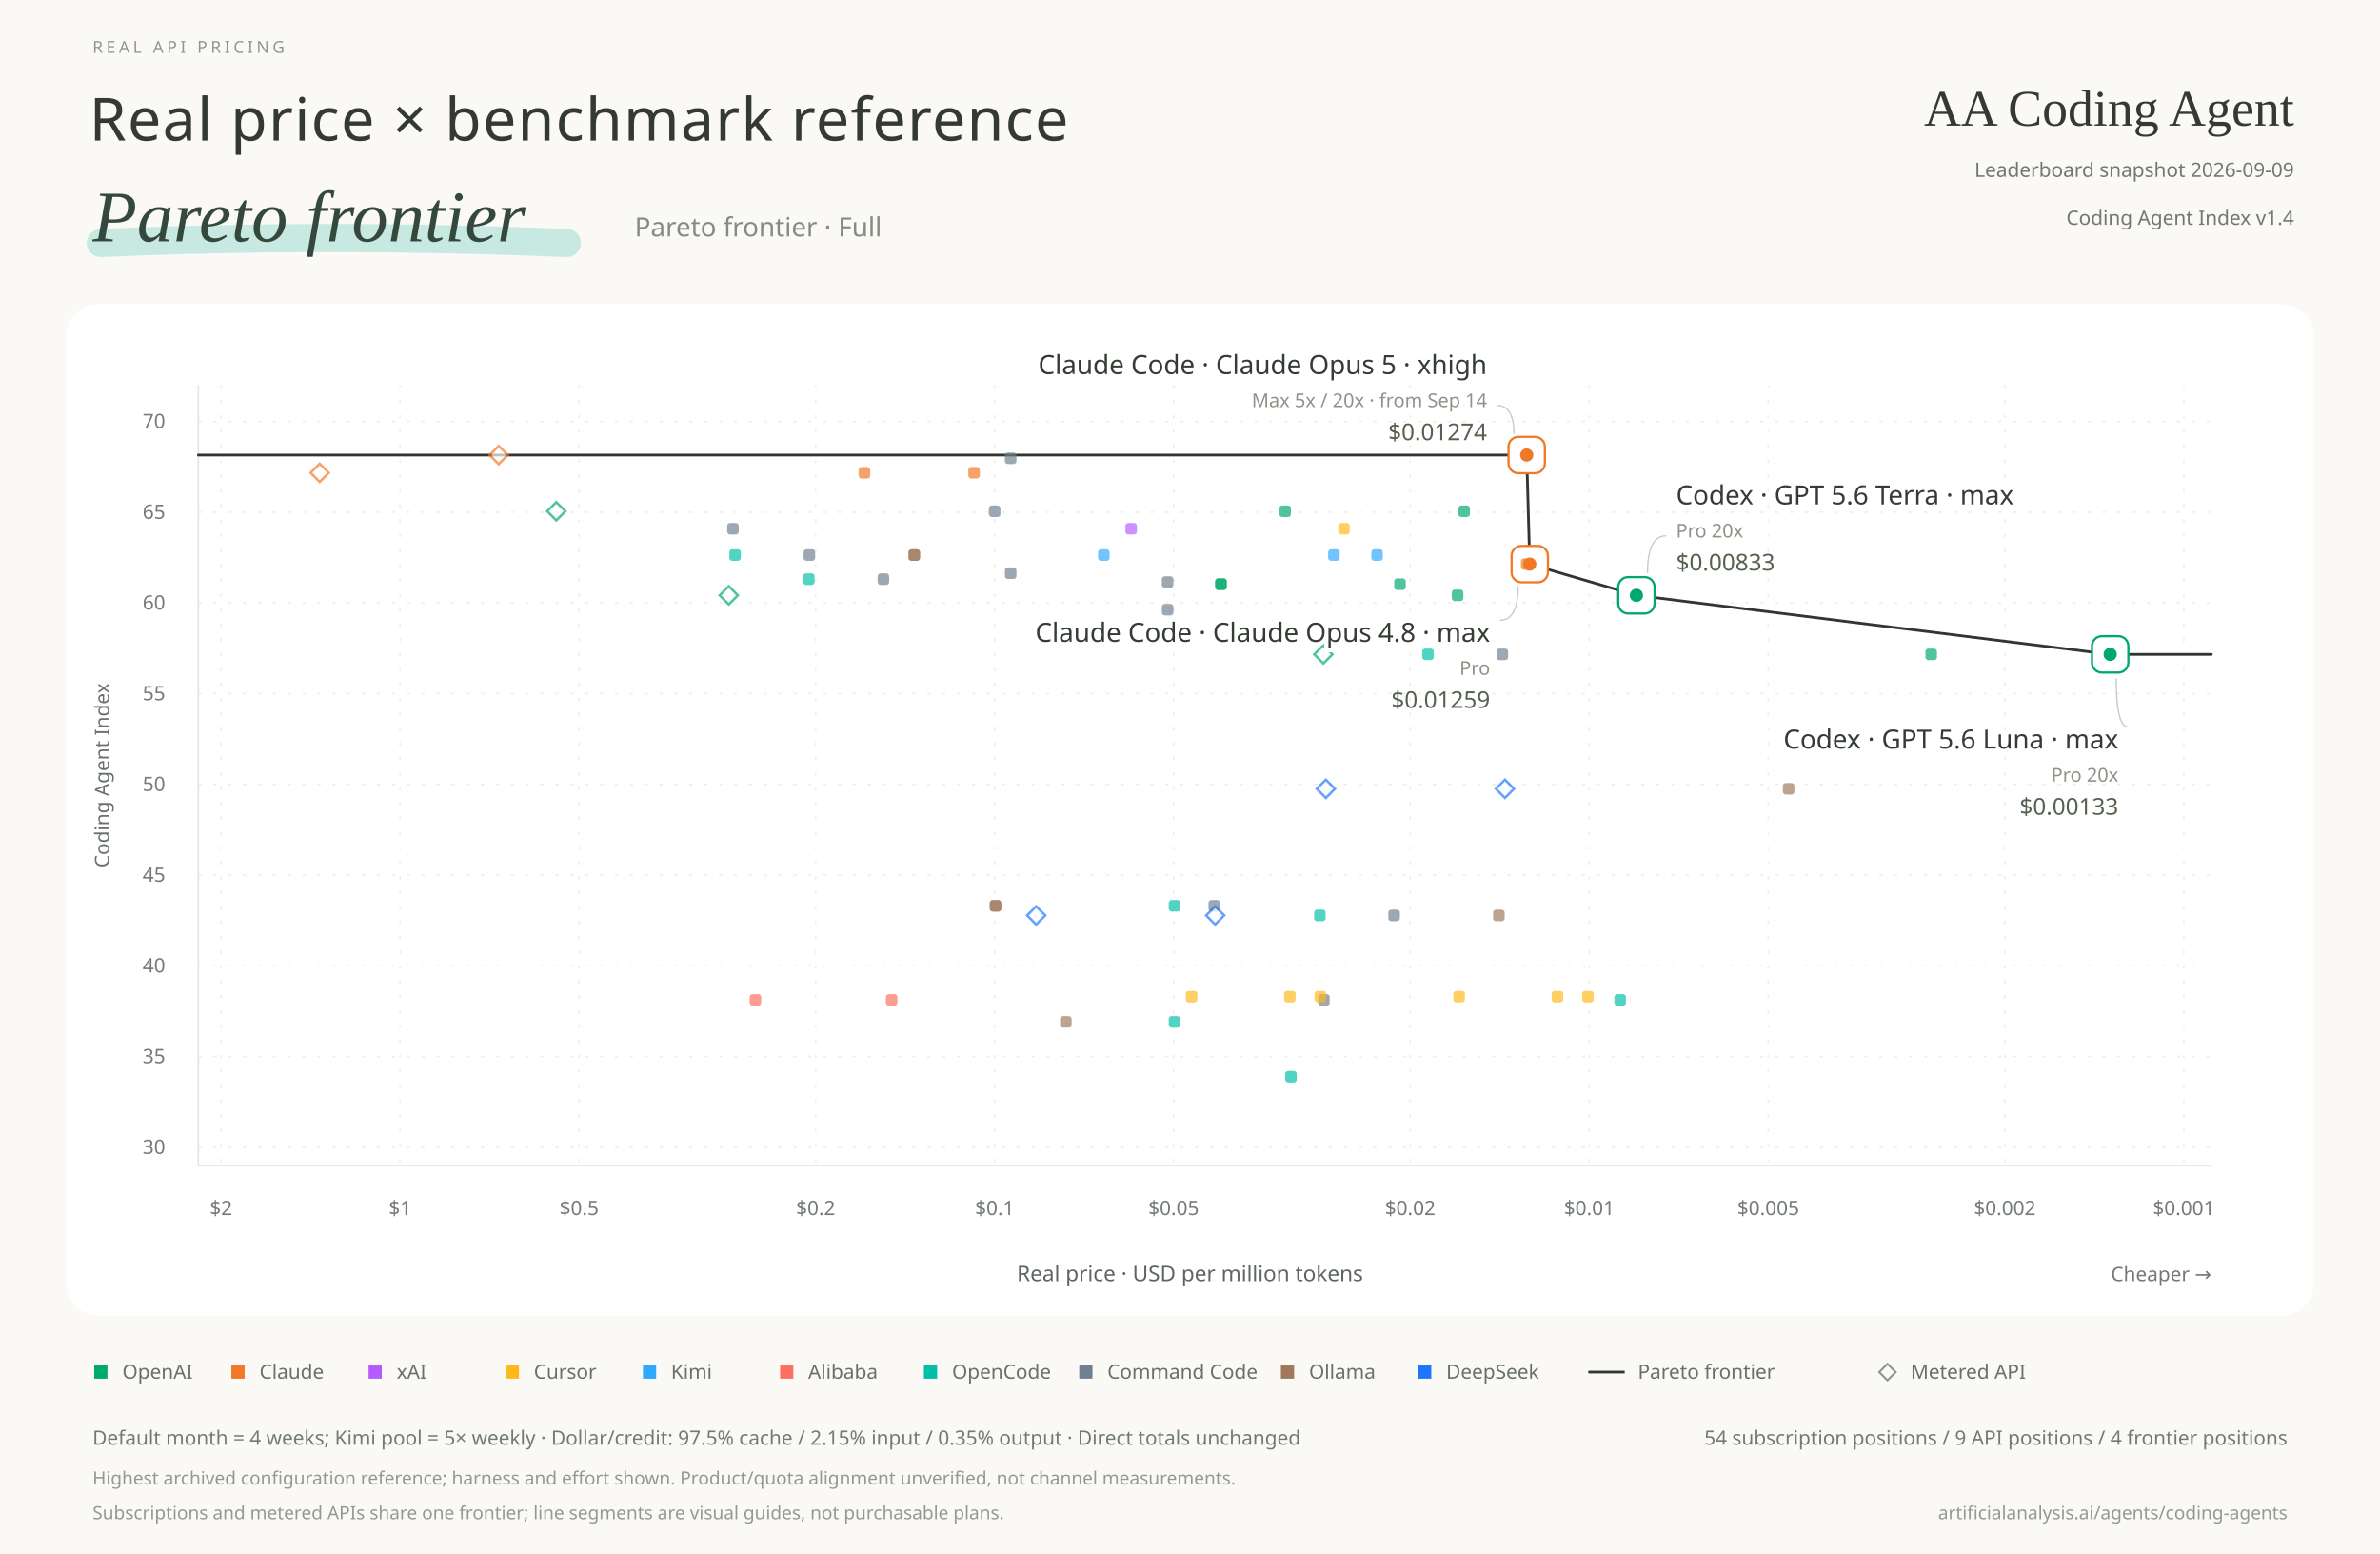
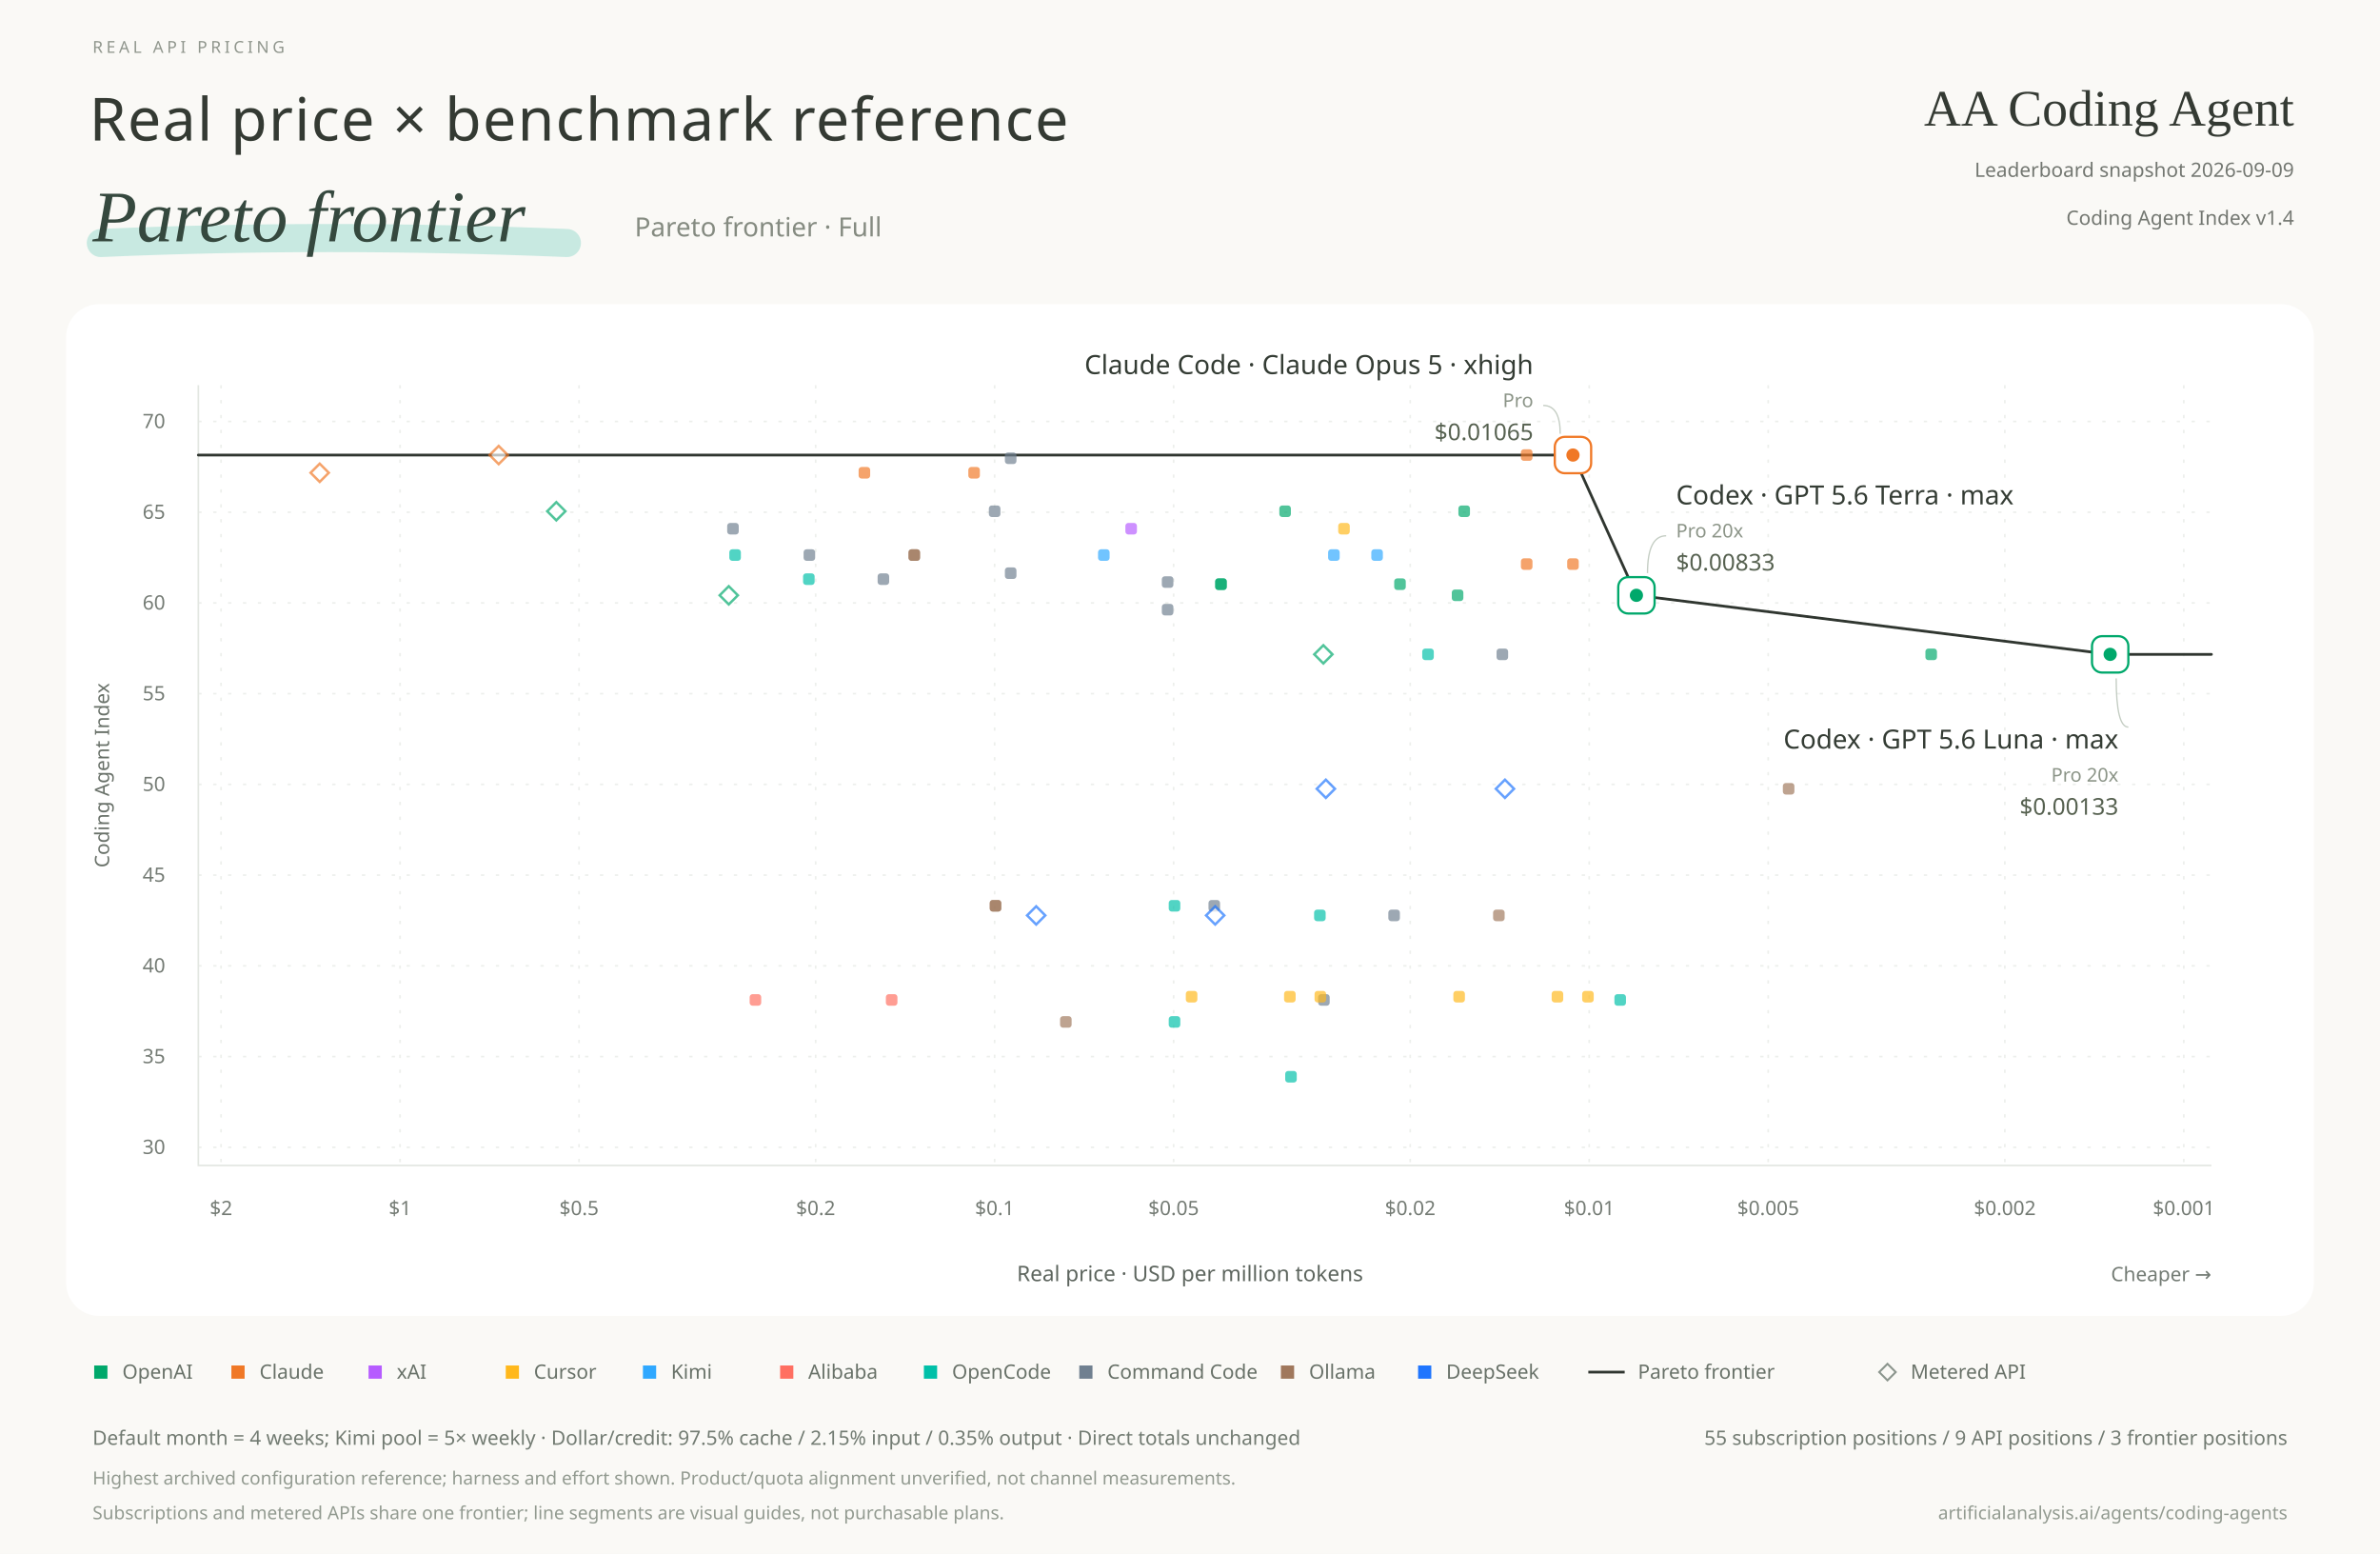
<svg xmlns="http://www.w3.org/2000/svg" width="1440" height="940" viewBox="0 0 1440 940" role="img" aria-labelledby="title desc">
  <style>text{font-family:"Microsoft YaHei","Segoe UI",sans-serif} .serif{font-family:"Times New Roman",serif} .number{font-family:"Segoe UI",sans-serif;font-variant-numeric:tabular-nums} .label-name{paint-order:stroke;stroke:#fff;stroke-width:5px;stroke-linejoin:round} .point:hover{opacity:1}</style>
  <rect width="1440" height="940" fill="#FAF9F6" />
  <text x="56.000" y="32.000" font-size="10" fill="#90968D" text-anchor="start" font-weight="400" letter-spacing="2.1">REAL API PRICING</text>
  <text x="54.000" y="85.000" font-size="36" fill="#343A33" text-anchor="start" font-weight="300" letter-spacing=".8">Real price × benchmark reference</text>
  <path d="M61 147 Q197 141 343 147" stroke="#9FDDD0" stroke-width="17" stroke-linecap="round" opacity=".55" fill="none" />
  <text x="56.000" y="146.000" font-size="44" fill="#35483E" text-anchor="start" font-weight="400" class="serif" font-style="italic">Pareto frontier</text>
  <text x="384.000" y="143.000" font-size="16" fill="#858B81" text-anchor="start" font-weight="300">Pareto frontier · Full</text>
  <text x="1388.000" y="76.000" font-size="31" fill="#343A33" text-anchor="end" font-weight="400" class="serif">AA Coding Agent</text>
  <text x="1388.000" y="107.000" font-size="12" fill="#737771" text-anchor="end" font-weight="400">Leaderboard snapshot  2026-09-09</text>
  <text x="1388.000" y="136.000" font-size="12" fill="#737771" text-anchor="end" font-weight="400">Coding Agent Index v1.4</text>
  <rect x="40" y="184" width="1360" height="612" rx="20" fill="#FFFFFF" />
  <path d="M1321.304 233V705" stroke="#E8EBE7" stroke-dasharray="2 7" opacity=".8" />
  <text x="1321.304" y="735.000" font-size="12" fill="#747B74" text-anchor="middle" font-weight="400" class="number">$0.001</text>
  <path d="M1213.008 233V705" stroke="#E8EBE7" stroke-dasharray="2 7" opacity=".8" />
  <text x="1213.008" y="735.000" font-size="12" fill="#747B74" text-anchor="middle" font-weight="400" class="number">$0.002</text>
  <path d="M1069.848 233V705" stroke="#E8EBE7" stroke-dasharray="2 7" opacity=".8" />
  <text x="1069.848" y="735.000" font-size="12" fill="#747B74" text-anchor="middle" font-weight="400" class="number">$0.005</text>
  <path d="M961.552 233V705" stroke="#E8EBE7" stroke-dasharray="2 7" opacity=".8" />
  <text x="961.552" y="735.000" font-size="12" fill="#747B74" text-anchor="middle" font-weight="400" class="number">$0.01</text>
  <path d="M853.255 233V705" stroke="#E8EBE7" stroke-dasharray="2 7" opacity=".8" />
  <text x="853.255" y="735.000" font-size="12" fill="#747B74" text-anchor="middle" font-weight="400" class="number">$0.02</text>
  <path d="M710.095 233V705" stroke="#E8EBE7" stroke-dasharray="2 7" opacity=".8" />
  <text x="710.095" y="735.000" font-size="12" fill="#747B74" text-anchor="middle" font-weight="400" class="number">$0.05</text>
  <path d="M601.799 233V705" stroke="#E8EBE7" stroke-dasharray="2 7" opacity=".8" />
  <text x="601.799" y="735.000" font-size="12" fill="#747B74" text-anchor="middle" font-weight="400" class="number">$0.1</text>
  <path d="M493.503 233V705" stroke="#E8EBE7" stroke-dasharray="2 7" opacity=".8" />
  <text x="493.503" y="735.000" font-size="12" fill="#747B74" text-anchor="middle" font-weight="400" class="number">$0.2</text>
  <path d="M350.343 233V705" stroke="#E8EBE7" stroke-dasharray="2 7" opacity=".8" />
  <text x="350.343" y="735.000" font-size="12" fill="#747B74" text-anchor="middle" font-weight="400" class="number">$0.5</text>
  <path d="M242.047 233V705" stroke="#E8EBE7" stroke-dasharray="2 7" opacity=".8" />
  <text x="242.047" y="735.000" font-size="12" fill="#747B74" text-anchor="middle" font-weight="400" class="number">$1</text>
  <path d="M133.751 233V705" stroke="#E8EBE7" stroke-dasharray="2 7" opacity=".8" />
  <text x="133.751" y="735.000" font-size="12" fill="#747B74" text-anchor="middle" font-weight="400" class="number">$2</text>
  <path d="M120 694.023H1338" stroke="#E8EBE7" stroke-dasharray="2 7" opacity=".8" />
  <text x="100.000" y="698.023" font-size="12" fill="#747B74" text-anchor="end" font-weight="400" class="number">30</text>
  <path d="M120 639.140H1338" stroke="#E8EBE7" stroke-dasharray="2 7" opacity=".8" />
  <text x="100.000" y="643.140" font-size="12" fill="#747B74" text-anchor="end" font-weight="400" class="number">35</text>
  <path d="M120 584.256H1338" stroke="#E8EBE7" stroke-dasharray="2 7" opacity=".8" />
  <text x="100.000" y="588.256" font-size="12" fill="#747B74" text-anchor="end" font-weight="400" class="number">40</text>
  <path d="M120 529.372H1338" stroke="#E8EBE7" stroke-dasharray="2 7" opacity=".8" />
  <text x="100.000" y="533.372" font-size="12" fill="#747B74" text-anchor="end" font-weight="400" class="number">45</text>
  <path d="M120 474.488H1338" stroke="#E8EBE7" stroke-dasharray="2 7" opacity=".8" />
  <text x="100.000" y="478.488" font-size="12" fill="#747B74" text-anchor="end" font-weight="400" class="number">50</text>
  <path d="M120 419.605H1338" stroke="#E8EBE7" stroke-dasharray="2 7" opacity=".8" />
  <text x="100.000" y="423.605" font-size="12" fill="#747B74" text-anchor="end" font-weight="400" class="number">55</text>
  <path d="M120 364.721H1338" stroke="#E8EBE7" stroke-dasharray="2 7" opacity=".8" />
  <text x="100.000" y="368.721" font-size="12" fill="#747B74" text-anchor="end" font-weight="400" class="number">60</text>
  <path d="M120 309.837H1338" stroke="#E8EBE7" stroke-dasharray="2 7" opacity=".8" />
  <text x="100.000" y="313.837" font-size="12" fill="#747B74" text-anchor="end" font-weight="400" class="number">65</text>
  <path d="M120 254.953H1338" stroke="#E8EBE7" stroke-dasharray="2 7" opacity=".8" />
  <text x="100.000" y="258.953" font-size="12" fill="#747B74" text-anchor="end" font-weight="400" class="number">70</text>
  <path d="M120 233V705H1338" fill="none" stroke="#E3E7E2" />
  <text x="66.000" y="469.000" font-size="12" fill="#697169" text-anchor="middle" font-weight="400" transform="rotate(-90 66 469.0)">Coding Agent Index</text>
  <text x="720.000" y="775.000" font-size="13" fill="#5D655E" text-anchor="middle" font-weight="400">Real price · USD per million tokens</text>
  <text x="1338.000" y="775.000" font-size="12" fill="#737B74" text-anchor="end" font-weight="400">Cheaper →</text>
-   <path id="frontier" d="M120.000,275.263 L923.717,275.263 L925.567,341.225 L990.100,360.110 L1276.748,395.828 L1338.000,395.828" fill="none" stroke="#303630" stroke-width="1.65" stroke-linecap="round" stroke-linejoin="round" />
+   <path id="frontier" d="M120.000,275.263 L951.712,275.263 L990.100,360.110 L1276.748,395.828 L1338.000,395.828" fill="none" stroke="#303630" stroke-width="1.65" stroke-linecap="round" stroke-linejoin="round" />
  <g class="point" data-billing="subscription" data-frontier="false" data-price="0.03247" data-score="65.0524" data-x="777.545" data-y="309.262" transform="translate(777.545 309.262)">
    <rect x="-3.5" y="-3.5" width="7" height="7" rx="1.8" fill="#00A86B" opacity=".68" />
  </g>
  <g class="point" data-billing="subscription" data-frontier="false" data-price="0.01623" data-score="65.0524" data-x="885.889" data-y="309.262" transform="translate(885.889 309.262)">
    <rect x="-3.5" y="-3.5" width="7" height="7" rx="1.8" fill="#00A86B" opacity=".68" />
  </g>
  <g class="point" data-billing="subscription" data-frontier="false" data-price="0.00266" data-score="57.1661" data-x="1168.452" data-y="395.828" transform="translate(1168.452 395.828)">
    <rect x="-3.5" y="-3.5" width="7" height="7" rx="1.8" fill="#00A86B" opacity=".68" />
  </g>
  <g class="point" data-billing="subscription" data-frontier="true" data-price="0.00133" data-score="57.1661" data-x="1276.748" data-y="395.828" transform="translate(1276.748 395.828)">
    <rect x="-11" y="-11" width="22" height="22" rx="6" fill="#FFF" stroke="#00A86B" stroke-width="1.35" />
    <circle r="4" fill="#00A86B" />
  </g>
-   <g class="point" data-billing="subscription" data-frontier="true" data-price="0.01259" data-score="62.1405" data-x="925.567" data-y="341.225" transform="translate(925.567 341.225)">
+   <g class="point" data-billing="subscription" data-frontier="true" data-price="0.01065" data-score="68.1498" data-x="951.712" data-y="275.263" transform="translate(951.712 275.263)">
    <rect x="-11" y="-11" width="22" height="22" rx="6" fill="#FFF" stroke="#F07826" stroke-width="1.35" />
    <circle r="4" fill="#F07826" />
  </g>
-   <g class="point" data-billing="subscription" data-frontier="true" data-price="0.01274" data-score="68.1498" data-x="923.717" data-y="275.263" transform="translate(923.717 275.263)">
-     <rect x="-11" y="-11" width="22" height="22" rx="6" fill="#FFF" stroke="#F07826" stroke-width="1.35" />
-     <circle r="4" fill="#F07826" />
+   <g class="point" data-billing="subscription" data-frontier="false" data-price="0.01274" data-score="68.1498" data-x="923.717" data-y="275.263" transform="translate(923.717 275.263)">
+     <rect x="-3.5" y="-3.5" width="7" height="7" rx="1.8" fill="#F07826" opacity=".68" />
  </g>
  <g class="point" data-billing="subscription" data-frontier="false" data-price="0.02688" data-score="62.6388" data-x="807.063" data-y="335.755" transform="translate(807.063 335.755)">
    <rect x="-3.5" y="-3.5" width="7" height="7" rx="1.8" fill="#2FA8FF" opacity=".68" />
  </g>
  <g class="point" data-billing="subscription" data-frontier="false" data-price="0.06552" data-score="62.6388" data-x="667.859" data-y="335.755" transform="translate(667.859 335.755)">
    <rect x="-3.5" y="-3.5" width="7" height="7" rx="1.8" fill="#2FA8FF" opacity=".68" />
  </g>
  <g class="point" data-billing="subscription" data-frontier="false" data-price="0.02274" data-score="62.6388" data-x="833.195" data-y="335.755" transform="translate(833.195 335.755)">
    <rect x="-3.5" y="-3.5" width="7" height="7" rx="1.8" fill="#2FA8FF" opacity=".68" />
  </g>
  <g class="point" data-billing="subscription" data-frontier="false" data-price="0.14901" data-score="38.1218" data-x="539.485" data-y="604.872" transform="translate(539.485 604.872)">
    <rect x="-3.5" y="-3.5" width="7" height="7" rx="1.8" fill="#FF6F61" opacity=".68" />
  </g>
  <g class="point" data-billing="subscription" data-frontier="false" data-price="0.25253" data-score="38.1218" data-x="457.066" data-y="604.872" transform="translate(457.066 604.872)">
    <rect x="-3.5" y="-3.5" width="7" height="7" rx="1.8" fill="#FF6F61" opacity=".68" />
  </g>
  <g class="point" data-billing="subscription" data-frontier="false" data-price="0.01867" data-score="57.1661" data-x="864.007" data-y="395.828" transform="translate(864.007 395.828)">
    <rect x="-3.5" y="-3.5" width="7" height="7" rx="1.8" fill="#00C0A8" opacity=".68" />
  </g>
  <g class="point" data-billing="subscription" data-frontier="false" data-price="0.04983" data-score="43.3102" data-x="710.628" data-y="547.921" transform="translate(710.628 547.921)">
    <rect x="-3.5" y="-3.5" width="7" height="7" rx="1.8" fill="#00C0A8" opacity=".68" />
  </g>
  <g class="point" data-billing="subscription" data-frontier="false" data-price="0.04983" data-score="36.9103" data-x="710.628" data-y="618.171" transform="translate(710.628 618.171)">
    <rect x="-3.5" y="-3.5" width="7" height="7" rx="1.8" fill="#00C0A8" opacity=".68" />
  </g>
  <g class="point" data-billing="subscription" data-frontier="false" data-price="0.27322" data-score="62.6388" data-x="444.763" data-y="335.755" transform="translate(444.763 335.755)">
    <rect x="-3.5" y="-3.5" width="7" height="7" rx="1.8" fill="#00C0A8" opacity=".68" />
  </g>
  <g class="point" data-billing="subscription" data-frontier="false" data-price="0.03174" data-score="33.8893" data-x="781.097" data-y="651.331" transform="translate(781.097 651.331)">
    <rect x="-3.5" y="-3.5" width="7" height="7" rx="1.8" fill="#00C0A8" opacity=".68" />
  </g>
  <g class="point" data-billing="subscription" data-frontier="false" data-price="0.20534" data-score="61.3103" data-x="489.386" data-y="350.338" transform="translate(489.386 350.338)">
    <rect x="-3.5" y="-3.5" width="7" height="7" rx="1.8" fill="#00C0A8" opacity=".68" />
  </g>
  <g class="point" data-billing="subscription" data-frontier="false" data-price="0.00887" data-score="38.1218" data-x="980.286" data-y="604.872" transform="translate(980.286 604.872)">
    <rect x="-3.5" y="-3.5" width="7" height="7" rx="1.8" fill="#00C0A8" opacity=".68" />
  </g>
  <g class="point" data-billing="subscription" data-frontier="false" data-price="0.02838" data-score="42.7797" data-x="798.579" data-y="553.744" transform="translate(798.579 553.744)">
    <rect x="-3.5" y="-3.5" width="7" height="7" rx="1.8" fill="#00C0A8" opacity=".68" />
  </g>
  <g class="point" data-billing="subscription" data-frontier="false" data-price="0.1" data-score="65.0524" data-x="601.799" data-y="309.262" transform="translate(601.799 309.262)">
    <rect x="-3.5" y="-3.5" width="7" height="7" rx="1.8" fill="#708090" opacity=".68" />
  </g>
  <g class="point" data-billing="subscription" data-frontier="false" data-price="0.04272" data-score="43.3102" data-x="734.681" data-y="547.921" transform="translate(734.681 547.921)">
    <rect x="-3.5" y="-3.5" width="7" height="7" rx="1.8" fill="#708090" opacity=".68" />
  </g>
  <g class="point" data-billing="subscription" data-frontier="false" data-price="0.05118" data-score="61.1501" data-x="706.451" data-y="352.097" transform="translate(706.451 352.097)">
    <rect x="-3.5" y="-3.5" width="7" height="7" rx="1.8" fill="#708090" opacity=".68" />
  </g>
  <g class="point" data-billing="subscription" data-frontier="false" data-price="0.02794" data-score="38.1218" data-x="801.021" data-y="604.872" transform="translate(801.021 604.872)">
    <rect x="-3.5" y="-3.5" width="7" height="7" rx="1.8" fill="#708090" opacity=".68" />
  </g>
  <g class="point" data-billing="subscription" data-frontier="false" data-price="0.02129" data-score="42.7797" data-x="843.490" data-y="553.744" transform="translate(843.490 553.744)">
    <rect x="-3.5" y="-3.5" width="7" height="7" rx="1.8" fill="#708090" opacity=".68" />
  </g>
  <g class="point" data-billing="subscription" data-frontier="false" data-price="0.014" data-score="57.1661" data-x="908.982" data-y="395.828" transform="translate(908.982 395.828)">
    <rect x="-3.5" y="-3.5" width="7" height="7" rx="1.8" fill="#708090" opacity=".68" />
  </g>
  <g class="point" data-billing="subscription" data-frontier="false" data-price="0.15385" data-score="61.3103" data-x="534.490" data-y="350.338" transform="translate(534.490 350.338)">
    <rect x="-3.5" y="-3.5" width="7" height="7" rx="1.8" fill="#708090" opacity=".68" />
  </g>
  <g class="point" data-billing="subscription" data-frontier="false" data-price="0.09398" data-score="67.9728" data-x="611.500" data-y="277.206" transform="translate(611.500 277.206)">
    <rect x="-3.5" y="-3.5" width="7" height="7" rx="1.8" fill="#708090" opacity=".68" />
  </g>
  <g class="point" data-billing="subscription" data-frontier="false" data-price="0.09398" data-score="61.6404" data-x="611.500" data-y="346.715" transform="translate(611.500 346.715)">
    <rect x="-3.5" y="-3.5" width="7" height="7" rx="1.8" fill="#708090" opacity=".68" />
  </g>
  <g class="point" data-billing="subscription" data-frontier="false" data-price="0.20492" data-score="62.6388" data-x="489.706" data-y="335.755" transform="translate(489.706 335.755)">
    <rect x="-3.5" y="-3.5" width="7" height="7" rx="1.8" fill="#708090" opacity=".68" />
  </g>
  <g class="point" data-billing="subscription" data-frontier="false" data-price="0.27548" data-score="64.09" data-x="443.476" data-y="319.826" transform="translate(443.476 319.826)">
    <rect x="-3.5" y="-3.5" width="7" height="7" rx="1.8" fill="#708090" opacity=".68" />
  </g>
  <g class="point" data-billing="subscription" data-frontier="false" data-price="0.05118" data-score="59.6278" data-x="706.451" data-y="368.806" transform="translate(706.451 368.806)">
    <rect x="-3.5" y="-3.5" width="7" height="7" rx="1.8" fill="#708090" opacity=".68" />
  </g>
  <g class="point" data-billing="subscription" data-frontier="false" data-price="0.00462" data-score="49.7576" data-x="1082.197" data-y="477.149" transform="translate(1082.197 477.149)">
    <rect x="-3.5" y="-3.5" width="7" height="7" rx="1.8" fill="#A0785C" opacity=".68" />
  </g>
  <g class="point" data-billing="subscription" data-frontier="false" data-price="0.01419" data-score="42.7797" data-x="906.876" data-y="553.744" transform="translate(906.876 553.744)">
    <rect x="-3.5" y="-3.5" width="7" height="7" rx="1.8" fill="#A0785C" opacity=".68" />
  </g>
  <g class="point" data-billing="subscription" data-frontier="false" data-price="0.09965" data-score="43.3102" data-x="602.347" data-y="547.921" transform="translate(602.347 547.921)">
    <rect x="-3.5" y="-3.5" width="7" height="7" rx="1.8" fill="#A0785C" opacity=".68" />
  </g>
  <g class="point" data-billing="subscription" data-frontier="false" data-price="0.0759" data-score="36.9103" data-x="644.883" data-y="618.171" transform="translate(644.883 618.171)">
    <rect x="-3.5" y="-3.5" width="7" height="7" rx="1.8" fill="#A0785C" opacity=".68" />
  </g>
  <g class="point" data-billing="subscription" data-frontier="false" data-price="0.13652" data-score="62.6388" data-x="553.162" data-y="335.755" transform="translate(553.162 335.755)">
    <rect x="-3.5" y="-3.5" width="7" height="7" rx="1.8" fill="#A0785C" opacity=".68" />
  </g>
  <g class="point" data-billing="subscription" data-frontier="false" data-price="0.09967" data-score="43.3102" data-x="602.316" data-y="547.921" transform="translate(602.316 547.921)">
    <rect x="-3.5" y="-3.5" width="7" height="7" rx="1.8" fill="#A0785C" opacity=".68" />
  </g>
  <g class="point" data-billing="subscription" data-frontier="false" data-price="0.1365" data-score="62.6388" data-x="553.185" data-y="335.755" transform="translate(553.185 335.755)">
    <rect x="-3.5" y="-3.5" width="7" height="7" rx="1.8" fill="#A0785C" opacity=".68" />
  </g>
  <g class="point" data-billing="subscription" data-frontier="false" data-price="0.01665" data-score="60.4201" data-x="881.897" data-y="360.110" transform="translate(881.897 360.110)">
    <rect x="-3.5" y="-3.5" width="7" height="7" rx="1.8" fill="#00A86B" opacity=".68" />
  </g>
  <g class="point" data-billing="subscription" data-frontier="false" data-price="0.04162" data-score="61.0333" data-x="738.756" data-y="353.379" transform="translate(738.756 353.379)">
    <rect x="-3.5" y="-3.5" width="7" height="7" rx="1.8" fill="#00A86B" opacity=".68" />
  </g>
  <g class="point" data-billing="subscription" data-frontier="false" data-price="0.04163" data-score="61.0333" data-x="738.719" data-y="353.379" transform="translate(738.719 353.379)">
    <rect x="-3.5" y="-3.5" width="7" height="7" rx="1.8" fill="#00A86B" opacity=".68" />
  </g>
  <g class="point" data-billing="subscription" data-frontier="true" data-price="0.00833" data-score="60.4201" data-x="990.100" data-y="360.110" transform="translate(990.100 360.110)">
    <rect x="-11" y="-11" width="22" height="22" rx="6" fill="#FFF" stroke="#00A86B" stroke-width="1.35" />
    <circle r="4" fill="#00A86B" />
  </g>
  <g class="point" data-billing="subscription" data-frontier="false" data-price="0.02081" data-score="61.0333" data-x="847.052" data-y="353.379" transform="translate(847.052 353.379)">
    <rect x="-3.5" y="-3.5" width="7" height="7" rx="1.8" fill="#00A86B" opacity=".68" />
  </g>
+   <g class="point" data-billing="subscription" data-frontier="false" data-price="0.01065" data-score="62.1405" data-x="951.712" data-y="341.225" transform="translate(951.712 341.225)">
+     <rect x="-3.5" y="-3.5" width="7" height="7" rx="1.8" fill="#F07826" opacity=".68" />
+   </g>
  <g class="point" data-billing="subscription" data-frontier="false" data-price="0.01274" data-score="62.1405" data-x="923.717" data-y="341.225" transform="translate(923.717 341.225)">
    <rect x="-3.5" y="-3.5" width="7" height="7" rx="1.8" fill="#F07826" opacity=".68" />
  </g>
  <g class="point" data-billing="subscription" data-frontier="false" data-price="0.1656" data-score="67.1728" data-x="522.992" data-y="285.987" transform="translate(522.992 285.987)">
    <rect x="-3.5" y="-3.5" width="7" height="7" rx="1.8" fill="#F07826" opacity=".68" />
  </g>
  <g class="point" data-billing="subscription" data-frontier="false" data-price="0.10828" data-score="67.1728" data-x="589.370" data-y="285.987" transform="translate(589.370 285.987)">
    <rect x="-3.5" y="-3.5" width="7" height="7" rx="1.8" fill="#F07826" opacity=".68" />
  </g>
  <g class="point" data-billing="subscription" data-frontier="false" data-price="0.01005" data-score="38.3008" data-x="960.772" data-y="602.907" transform="translate(960.772 602.907)">
    <rect x="-3.5" y="-3.5" width="7" height="7" rx="1.8" fill="#FFB81C" opacity=".68" />
  </g>
  <g class="point" data-billing="subscription" data-frontier="false" data-price="0.02585" data-score="64.09" data-x="813.168" data-y="319.826" transform="translate(813.168 319.826)">
    <rect x="-3.5" y="-3.5" width="7" height="7" rx="1.8" fill="#FFB81C" opacity=".68" />
  </g>
  <g class="point" data-billing="subscription" data-frontier="false" data-price="0.01655" data-score="38.3008" data-x="882.838" data-y="602.907" transform="translate(882.838 602.907)">
    <rect x="-3.5" y="-3.5" width="7" height="7" rx="1.8" fill="#FFB81C" opacity=".68" />
  </g>
  <g class="point" data-billing="subscription" data-frontier="false" data-price="0.01131" data-score="38.3008" data-x="942.318" data-y="602.907" transform="translate(942.318 602.907)">
    <rect x="-3.5" y="-3.5" width="7" height="7" rx="1.8" fill="#FFB81C" opacity=".68" />
  </g>
  <g class="point" data-billing="subscription" data-frontier="false" data-price="0.05894" data-score="64.09" data-x="684.395" data-y="319.826" transform="translate(684.395 319.826)">
    <rect x="-3.5" y="-3.5" width="7" height="7" rx="1.8" fill="#B65CFF" opacity=".68" />
  </g>
  <g class="point" data-billing="subscription" data-frontier="false" data-price="0.02833" data-score="38.3008" data-x="798.855" data-y="602.907" transform="translate(798.855 602.907)">
    <rect x="-3.5" y="-3.5" width="7" height="7" rx="1.8" fill="#FFB81C" opacity=".68" />
  </g>
  <g class="point" data-billing="subscription" data-frontier="false" data-price="0.04664" data-score="38.3008" data-x="720.964" data-y="602.907" transform="translate(720.964 602.907)">
    <rect x="-3.5" y="-3.5" width="7" height="7" rx="1.8" fill="#FFB81C" opacity=".68" />
  </g>
  <g class="point" data-billing="subscription" data-frontier="false" data-price="0.03188" data-score="38.3008" data-x="780.410" data-y="602.907" transform="translate(780.410 602.907)">
    <rect x="-3.5" y="-3.5" width="7" height="7" rx="1.8" fill="#FFB81C" opacity=".68" />
  </g>
  <g class="point" data-billing="metered" data-frontier="false" data-price="0.01386" data-score="49.7576" data-x="910.552" data-y="477.149" transform="translate(910.552 477.149)">
    <path d="M0 -5.5L5.5 0 0 5.5 -5.5 0Z" fill="white" stroke="#1F75FE" stroke-width="1.5" opacity=".68" />
  </g>
  <g class="point" data-billing="metered" data-frontier="false" data-price="0.02773" data-score="49.7576" data-x="802.199" data-y="477.149" transform="translate(802.199 477.149)">
    <path d="M0 -5.5L5.5 0 0 5.5 -5.5 0Z" fill="white" stroke="#1F75FE" stroke-width="1.5" opacity=".68" />
  </g>
  <g class="point" data-billing="metered" data-frontier="false" data-price="0.04257" data-score="42.7797" data-x="735.230" data-y="553.744" transform="translate(735.230 553.744)">
    <path d="M0 -5.5L5.5 0 0 5.5 -5.5 0Z" fill="white" stroke="#1F75FE" stroke-width="1.5" opacity=".68" />
  </g>
  <g class="point" data-billing="metered" data-frontier="false" data-price="0.08514" data-score="42.7797" data-x="626.934" data-y="553.744" transform="translate(626.934 553.744)">
    <path d="M0 -5.5L5.5 0 0 5.5 -5.5 0Z" fill="white" stroke="#1F75FE" stroke-width="1.5" opacity=".68" />
  </g>
  <g class="point" data-billing="metered" data-frontier="false" data-price="0.546" data-score="65.0524" data-x="336.592" data-y="309.262" transform="translate(336.592 309.262)">
    <path d="M0 -5.5L5.5 0 0 5.5 -5.5 0Z" fill="white" stroke="#00A86B" stroke-width="1.5" opacity=".68" />
  </g>
  <g class="point" data-billing="metered" data-frontier="false" data-price="0.6825" data-score="68.1498" data-x="301.729" data-y="275.263" transform="translate(301.729 275.263)">
    <path d="M0 -5.5L5.5 0 0 5.5 -5.5 0Z" fill="white" stroke="#F07826" stroke-width="1.5" opacity=".68" />
  </g>
  <g class="point" data-billing="metered" data-frontier="false" data-price="1.365" data-score="67.1728" data-x="193.433" data-y="285.987" transform="translate(193.433 285.987)">
    <path d="M0 -5.5L5.5 0 0 5.5 -5.5 0Z" fill="white" stroke="#F07826" stroke-width="1.5" opacity=".68" />
  </g>
  <g class="point" data-billing="metered" data-frontier="false" data-price="0.28" data-score="60.4201" data-x="440.933" data-y="360.110" transform="translate(440.933 360.110)">
    <path d="M0 -5.5L5.5 0 0 5.5 -5.5 0Z" fill="white" stroke="#00A86B" stroke-width="1.5" opacity=".68" />
  </g>
  <g class="point" data-billing="metered" data-frontier="false" data-price="0.028" data-score="57.1661" data-x="800.685" data-y="395.828" transform="translate(800.685 395.828)">
    <path d="M0 -5.5L5.5 0 0 5.5 -5.5 0Z" fill="white" stroke="#00A86B" stroke-width="1.5" opacity=".68" />
  </g>
  <g class="front-label" data-model="claude-opus-5">
-     <path d="M915.999,262.400Q915.999,245.263 905.717,245.263" stroke="#C4CDC3" stroke-width=".8" fill="none" />
-     <text x="899.717" y="226.263" font-size="16" fill="#343C34" text-anchor="end" font-weight="400" class="label-name">Claude Code · Claude Opus 5 · xhigh</text>
-     <text x="899.717" y="246.263" font-size="11.5" fill="#8B9487" text-anchor="end" font-weight="400">Max 5x / 20x · from Sep 14</text>
-     <text x="899.717" y="266.263" font-size="14" fill="#566150" text-anchor="end" font-weight="400" class="number">$0.01274</text>
-   </g>
-   <g class="front-label" data-model="claude-opus-4.8">
-     <path d="M918.549,354.482Q918.549,375.225 907.567,375.225" stroke="#C4CDC3" stroke-width=".8" fill="none" />
-     <text x="901.567" y="388.225" font-size="16" fill="#343C34" text-anchor="end" font-weight="400" class="label-name">Claude Code · Claude Opus 4.8 · max</text>
-     <text x="901.567" y="408.225" font-size="11.5" fill="#8B9487" text-anchor="end" font-weight="400">Pro</text>
-     <text x="901.567" y="428.225" font-size="14" fill="#566150" text-anchor="end" font-weight="400" class="number">$0.01259</text>
+     <path d="M943.995,262.400Q943.995,245.263 933.712,245.263" stroke="#C4CDC3" stroke-width=".8" fill="none" />
+     <text x="927.712" y="226.263" font-size="16" fill="#343C34" text-anchor="end" font-weight="400" class="label-name">Claude Code · Claude Opus 5 · xhigh</text>
+     <text x="927.712" y="246.263" font-size="11.5" fill="#8B9487" text-anchor="end" font-weight="400">Pro</text>
+     <text x="927.712" y="266.263" font-size="14" fill="#566150" text-anchor="end" font-weight="400" class="number">$0.01065</text>
  </g>
  <g class="front-label" data-model="gpt-5.6-terra">
    <path d="M996.808,346.693Q996.808,324.110 1008.100,324.110" stroke="#C4CDC3" stroke-width=".8" fill="none" />
    <text x="1014.100" y="305.110" font-size="16" fill="#343C34" text-anchor="start" font-weight="400" class="label-name">Codex · GPT 5.6 Terra · max</text>
    <text x="1014.100" y="325.110" font-size="11.5" fill="#8B9487" text-anchor="start" font-weight="400">Pro 20x</text>
    <text x="1014.100" y="345.110" font-size="14" fill="#566150" text-anchor="start" font-weight="400" class="number">$0.00833</text>
  </g>
  <g class="front-label" data-model="gpt-5.6-luna">
    <path d="M1280.386,410.380Q1280.386,439.828 1287.748,439.828" stroke="#C4CDC3" stroke-width=".8" fill="none" />
    <text x="1281.748" y="452.828" font-size="16" fill="#343C34" text-anchor="end" font-weight="400" class="label-name">Codex · GPT 5.6 Luna · max</text>
    <text x="1281.748" y="472.828" font-size="11.5" fill="#8B9487" text-anchor="end" font-weight="400">Pro 20x</text>
    <text x="1281.748" y="492.828" font-size="14" fill="#566150" text-anchor="end" font-weight="400" class="number">$0.00133</text>
  </g>
  <rect x="57" y="826" width="8" height="8" fill="#00A86B" />
  <text x="74.000" y="834.000" font-size="12" fill="#687168" text-anchor="start" font-weight="400">OpenAI</text>
  <rect x="140" y="826" width="8" height="8" fill="#F07826" />
  <text x="157.000" y="834.000" font-size="12" fill="#687168" text-anchor="start" font-weight="400">Claude</text>
  <rect x="223" y="826" width="8" height="8" fill="#B65CFF" />
  <text x="240.000" y="834.000" font-size="12" fill="#687168" text-anchor="start" font-weight="400">xAI</text>
  <rect x="306" y="826" width="8" height="8" fill="#FFB81C" />
  <text x="323.000" y="834.000" font-size="12" fill="#687168" text-anchor="start" font-weight="400">Cursor</text>
  <rect x="389" y="826" width="8" height="8" fill="#2FA8FF" />
  <text x="406.000" y="834.000" font-size="12" fill="#687168" text-anchor="start" font-weight="400">Kimi</text>
  <rect x="472" y="826" width="8" height="8" fill="#FF6F61" />
  <text x="489.000" y="834.000" font-size="12" fill="#687168" text-anchor="start" font-weight="400">Alibaba</text>
  <rect x="559" y="826" width="8" height="8" fill="#00C0A8" />
  <text x="576.000" y="834.000" font-size="12" fill="#687168" text-anchor="start" font-weight="400">OpenCode</text>
  <rect x="653" y="826" width="8" height="8" fill="#708090" />
  <text x="670.000" y="834.000" font-size="12" fill="#687168" text-anchor="start" font-weight="400">Command Code</text>
  <rect x="775" y="826" width="8" height="8" fill="#A0785C" />
  <text x="792.000" y="834.000" font-size="12" fill="#687168" text-anchor="start" font-weight="400">Ollama</text>
  <rect x="858" y="826" width="8" height="8" fill="#1F75FE" />
  <text x="875.000" y="834.000" font-size="12" fill="#687168" text-anchor="start" font-weight="400">DeepSeek</text>
  <path d="M961 830h22" stroke="#303630" stroke-width="1.65" />
  <text x="991.000" y="834.000" font-size="12" fill="#687168" text-anchor="start" font-weight="400">Pareto frontier</text>
  <path d="M1142 825l5 5-5 5-5-5Z" fill="none" stroke="#8B958D" stroke-width="1.2" />
  <text x="1156.000" y="834.000" font-size="12" fill="#687168" text-anchor="start" font-weight="400">Metered API</text>
  <text x="56.000" y="874.000" font-size="12" fill="#727B72" text-anchor="start" font-weight="400">Default month = 4 weeks; Kimi pool = 5× weekly · Dollar/credit: 97.5% cache / 2.15% input / 0.35% output · Direct totals unchanged</text>
-   <text x="1384.000" y="874.000" font-size="12" fill="#727B72" text-anchor="end" font-weight="400">54 subscription positions / 9 API positions / 4 frontier positions</text>
+   <text x="1384.000" y="874.000" font-size="12" fill="#727B72" text-anchor="end" font-weight="400">55 subscription positions / 9 API positions / 3 frontier positions</text>
  <text x="56.000" y="898.000" font-size="11" fill="#929A90" text-anchor="start" font-weight="400">Highest archived configuration reference; harness and effort shown. Product/quota alignment unverified, not channel measurements.</text>
  <text x="56.000" y="919.000" font-size="11" fill="#929A90" text-anchor="start" font-weight="400">Subscriptions and metered APIs share one frontier; line segments are visual guides, not purchasable plans.</text>
  <text x="1384.000" y="919.000" font-size="11" fill="#929A90" text-anchor="end" font-weight="400">artificialanalysis.ai/agents/coding-agents</text>
</svg>
